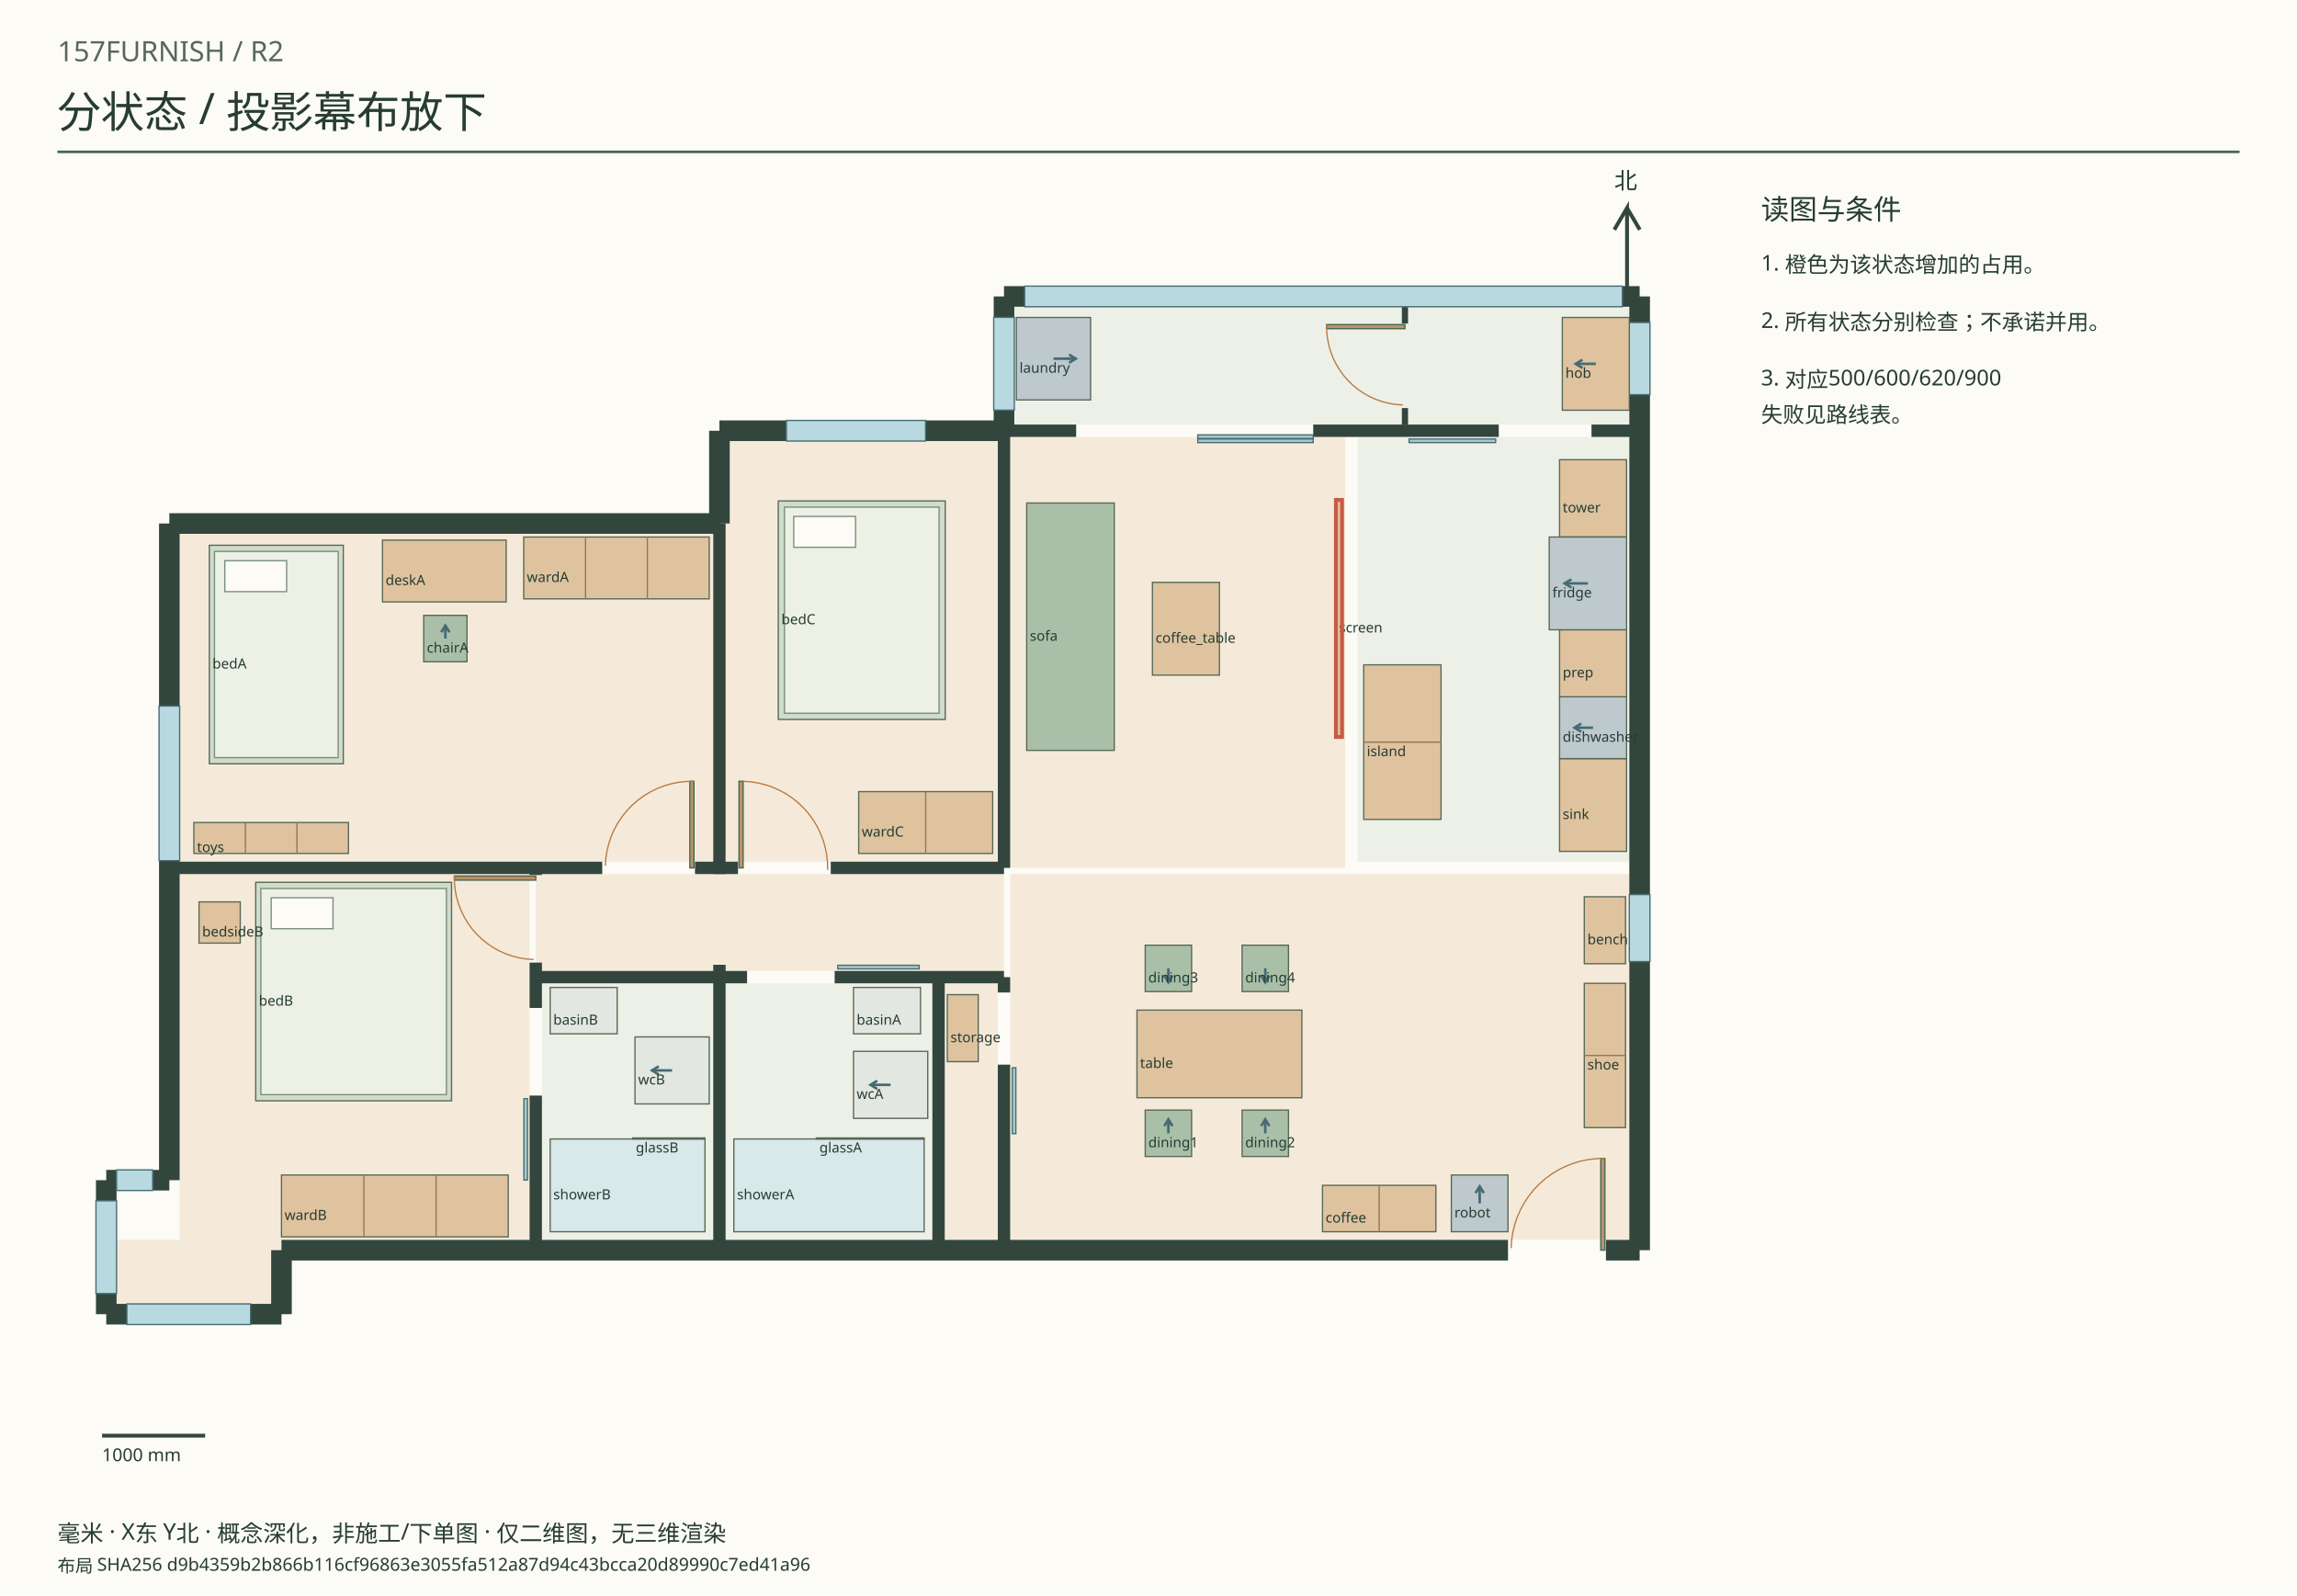
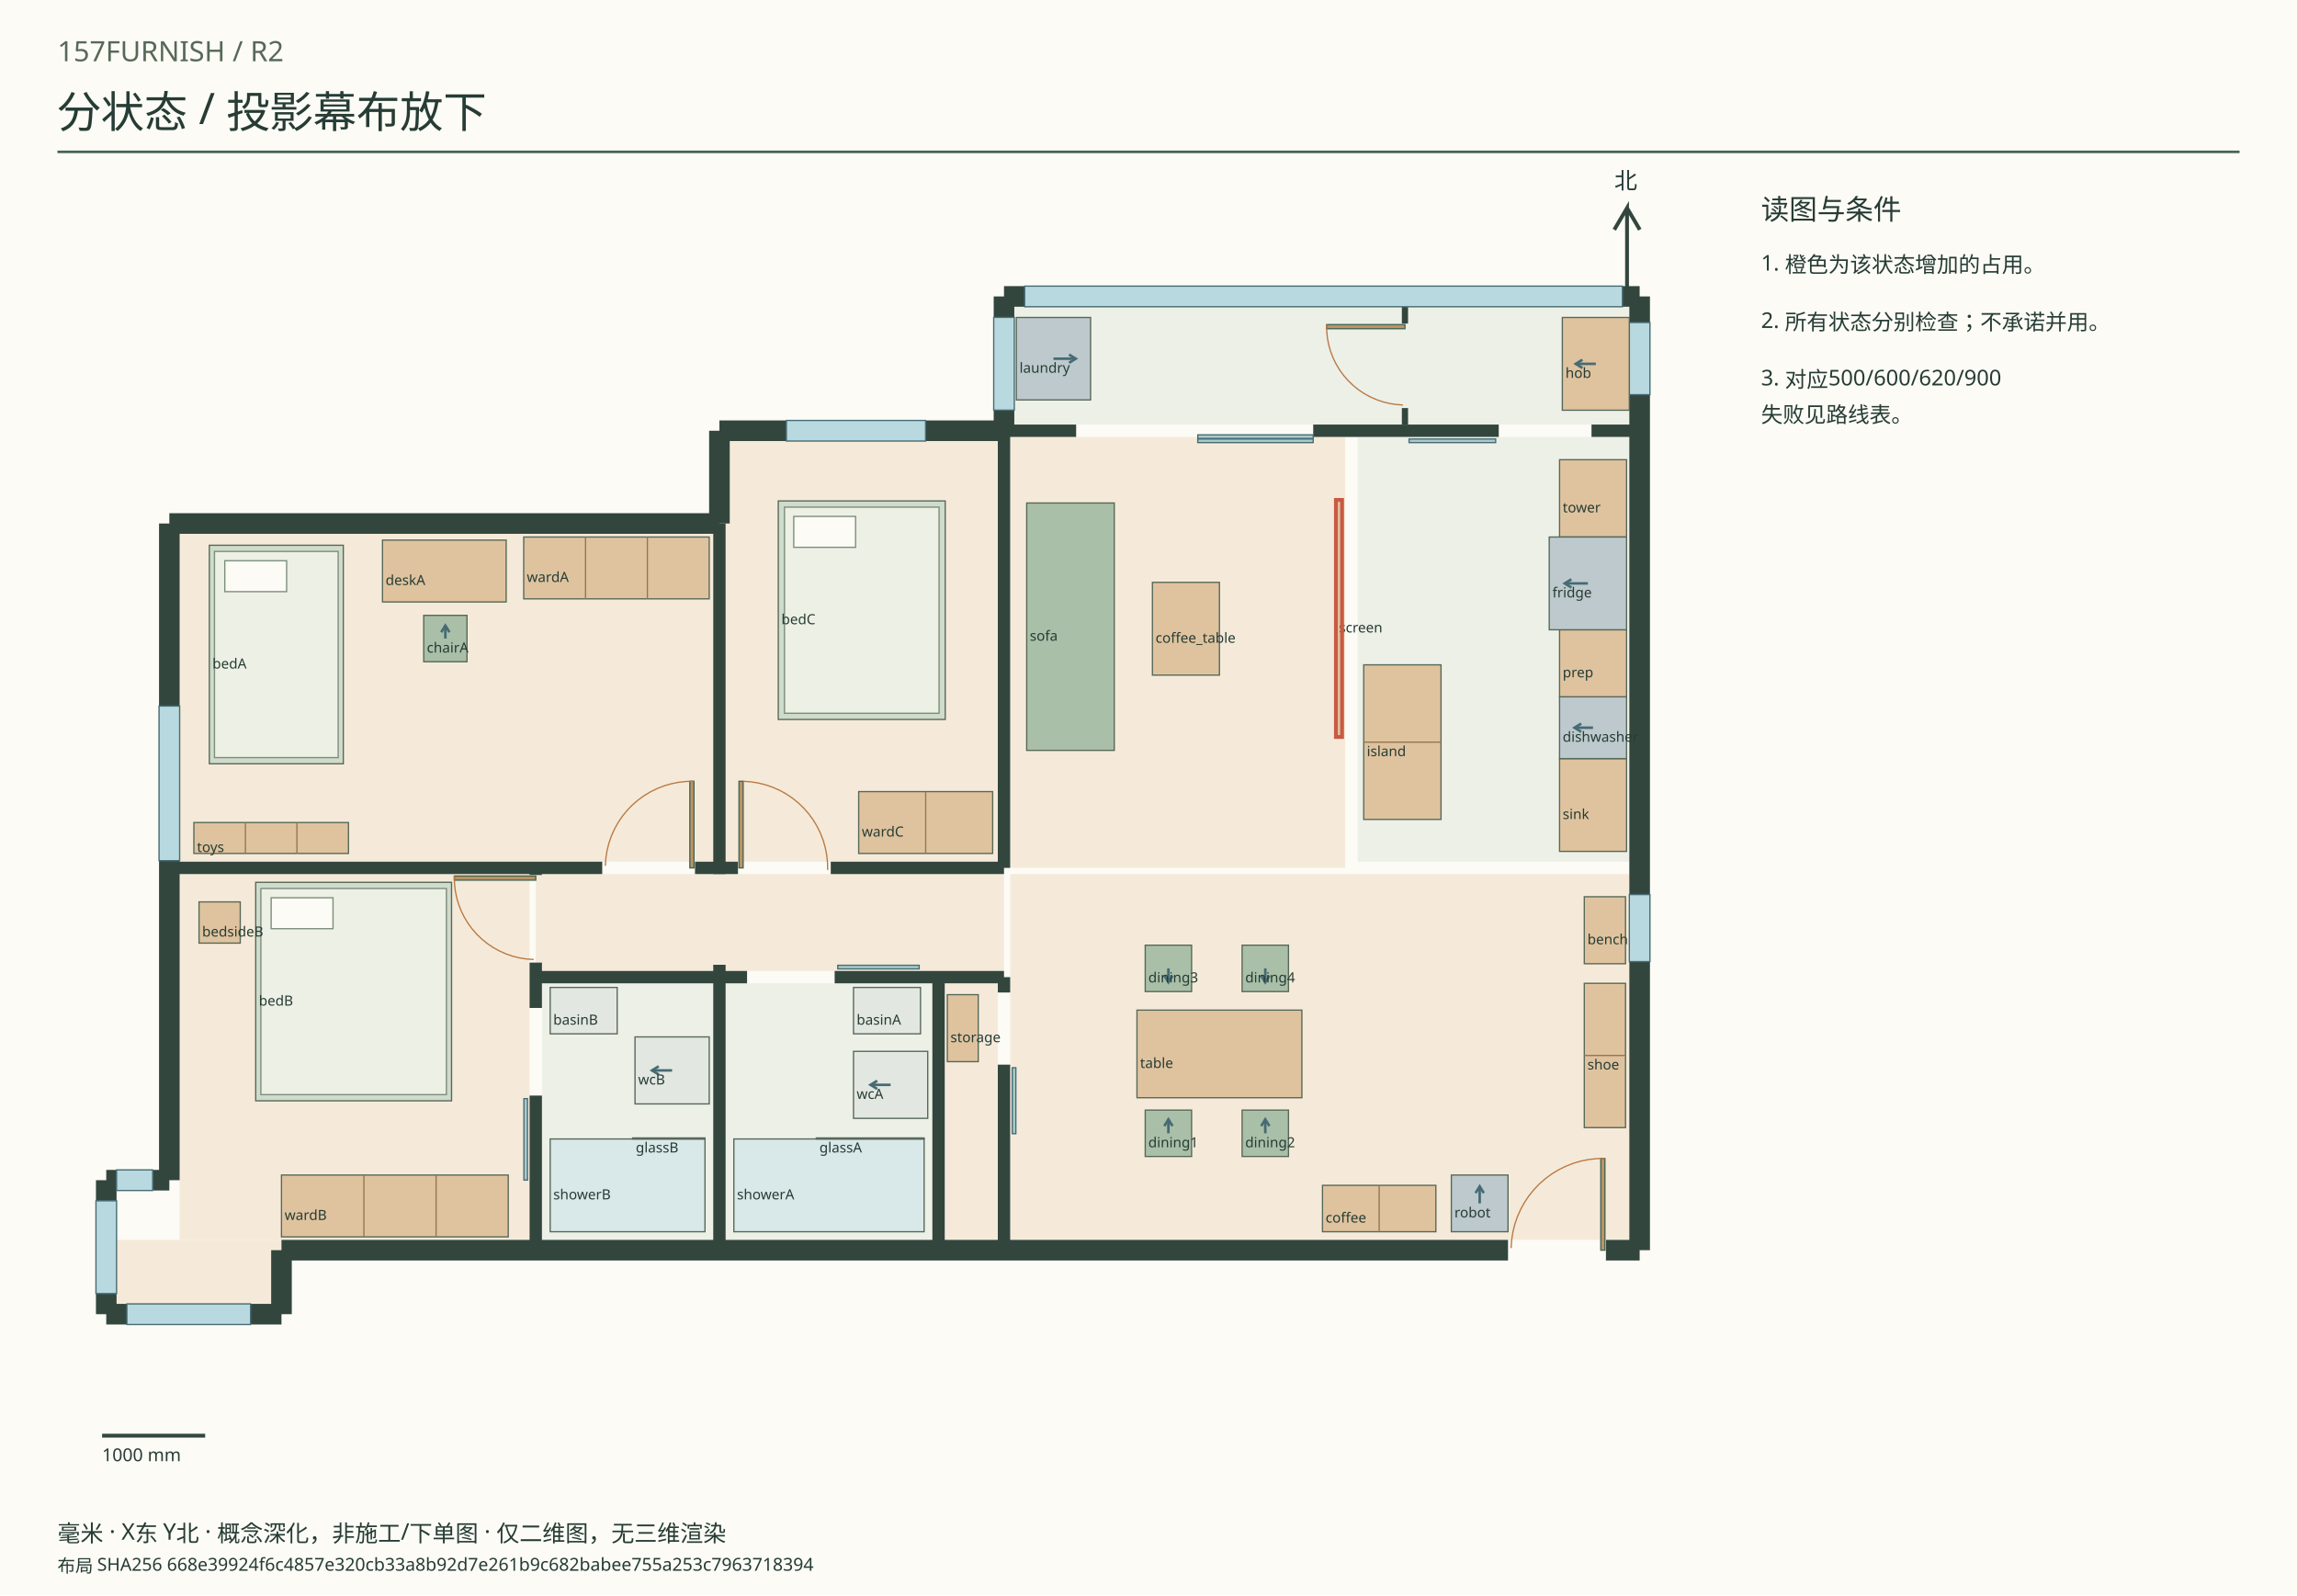
- <svg xmlns="http://www.w3.org/2000/svg" width="1800" height="1250" viewBox="0 0 1800 1250" data-revision="R2" data-layout-sha256="d9b4359b2b866b116cf96863e3055fa512a87d94c43bcca20d89990c7ed41a96">
+ <svg xmlns="http://www.w3.org/2000/svg" width="1800" height="1250" viewBox="0 0 1800 1250" data-revision="R2" data-layout-sha256="668e39924f6c4857e320cb33a8b92d7e261b9c682babee755a253c7963718394">
  <rect x="0" y="0" width="1800" height="1250" fill="#fcfbf6" stroke="none" stroke-width="1" />
  <text x="45.000" y="48.000" font-size="22" fill="#576858" font-family="Microsoft YaHei, sans-serif">157FURNISH  /  R2</text>
  <text x="45.000" y="100.000" font-size="34" fill="#263c34" font-family="Microsoft YaHei, sans-serif">分状态 / 投影幕布放下</text>
  <polyline points="45.000,119.000 1755.000,119.000" fill="none" stroke="#456653" stroke-width="2" />
  <text x="45.000" y="1208.000" font-size="18" fill="#263c34" font-family="Microsoft YaHei, sans-serif">毫米 · X东 Y北 · 概念深化，非施工/下单图 · 仅二维图，无三维渲染</text>
-   <text x="45.000" y="1232.000" font-size="14" fill="#263c34" font-family="Microsoft YaHei, sans-serif">布局 SHA256 d9b4359b2b866b116cf96863e3055fa512a87d94c43bcca20d89990c7ed41a96</text>
+   <text x="45.000" y="1232.000" font-size="14" fill="#263c34" font-family="Microsoft YaHei, sans-serif">布局 SHA256 668e39924f6c4857e320cb33a8b92d7e261b9c682babee755a253c7963718394</text>
  <text x="1380.000" y="172.000" font-size="22" fill="#263c34" font-family="Microsoft YaHei, sans-serif">读图与条件</text>
  <text x="1380.000" y="212.000" font-size="17" fill="#263c34" font-family="Microsoft YaHei, sans-serif">1. 橙色为该状态增加的占用。</text>
  <text x="1380.000" y="257.000" font-size="17" fill="#263c34" font-family="Microsoft YaHei, sans-serif">2. 所有状态分别检查；不承诺并用。</text>
  <text x="1380.000" y="302.000" font-size="17" fill="#263c34" font-family="Microsoft YaHei, sans-serif">3. 对应500/600/620/900</text>
  <text x="1380.000" y="331.000" font-size="17" fill="#263c34" font-family="Microsoft YaHei, sans-serif">失败见路线表。</text>
  <defs>
    <clipPath id="planClip">
      <rect x="50" y="145" width="1280" height="970" />
    </clipPath>
  </defs>
  <g clip-path="url(#planClip)">
    <rect x="140.777" y="418.304" width="418.142" height="256.927" fill="#f5ead9" stroke="none" stroke-width="1" />
    <rect x="140.777" y="684.923" width="274.212" height="286.65" fill="#f5ead9" stroke="none" stroke-width="1" />
    <rect x="83.269" y="971.573" width="137.308" height="58.235" fill="#f5ead9" stroke="none" stroke-width="1" />
    <rect x="568.611" y="345.611" width="213.311" height="329.619" fill="#f5ead9" stroke="none" stroke-width="1" />
    <rect x="419.835" y="684.923" width="366.935" height="75.923" fill="#f5ead9" stroke="none" stroke-width="1" />
    <rect x="424.681" y="770.538" width="134.238" height="201.035" fill="#edf0e7" stroke="none" stroke-width="1" />
    <rect x="568.611" y="770.538" width="162.023" height="201.035" fill="#edf0e7" stroke="none" stroke-width="1" />
    <rect x="740.327" y="770.538" width="41.596" height="201.035" fill="#f5ead9" stroke="none" stroke-width="1" />
    <rect x="791.615" y="684.923" width="485.181" height="286.65" fill="#f5ead9" stroke="none" stroke-width="1" />
    <rect x="791.615" y="342.381" width="262.581" height="337.696" fill="#f5ead9" stroke="none" stroke-width="1" />
    <rect x="1063.889" y="342.381" width="212.908" height="332.85" fill="#edf0e7" stroke="none" stroke-width="1" />
    <rect x="794.846" y="240.369" width="481.95" height="92.319" fill="#edf0e7" stroke="none" stroke-width="1" />
    <rect x="83.269" y="1021.731" width="16.154" height="16.154" fill="#33463e" stroke="none" stroke-width="1" />
    <rect x="99.423" y="1021.731" width="96.923" height="16.154" fill="#33463e" stroke="none" stroke-width="1" />
    <rect x="196.346" y="1021.731" width="24.231" height="16.154" fill="#33463e" stroke="none" stroke-width="1" />
    <rect x="212.5" y="979.65" width="16.154" height="50.158" fill="#33463e" stroke="none" stroke-width="1" />
    <rect x="220.577" y="971.573" width="961.154" height="16.154" fill="#33463e" stroke="none" stroke-width="1" />
    <rect x="1258.461" y="971.573" width="26.412" height="16.154" fill="#33463e" stroke="none" stroke-width="1" />
    <rect x="1276.796" y="753.496" width="16.154" height="226.154" fill="#33463e" stroke="none" stroke-width="1" />
    <rect x="1276.796" y="700.996" width="16.154" height="52.5" fill="#33463e" stroke="none" stroke-width="1" />
    <rect x="1276.796" y="309.265" width="16.154" height="391.731" fill="#33463e" stroke="none" stroke-width="1" />
    <rect x="1276.796" y="252.727" width="16.154" height="56.538" fill="#33463e" stroke="none" stroke-width="1" />
    <rect x="1276.796" y="232.292" width="16.154" height="20.435" fill="#33463e" stroke="none" stroke-width="1" />
    <rect x="786.769" y="224.215" width="16.154" height="16.154" fill="#33463e" stroke="none" stroke-width="1" />
    <rect x="802.923" y="224.215" width="468.462" height="16.154" fill="#33463e" stroke="none" stroke-width="1" />
    <rect x="1271.385" y="224.215" width="13.489" height="16.154" fill="#33463e" stroke="none" stroke-width="1" />
    <rect x="778.692" y="321.381" width="16.154" height="16.154" fill="#33463e" stroke="none" stroke-width="1" />
    <rect x="778.692" y="248.689" width="16.154" height="72.692" fill="#33463e" stroke="none" stroke-width="1" />
    <rect x="778.692" y="232.292" width="16.154" height="16.396" fill="#33463e" stroke="none" stroke-width="1" />
    <rect x="563.765" y="329.458" width="52.5" height="16.154" fill="#33463e" stroke="none" stroke-width="1" />
    <rect x="616.265" y="329.458" width="109.038" height="16.154" fill="#33463e" stroke="none" stroke-width="1" />
    <rect x="725.304" y="329.458" width="61.465" height="16.154" fill="#33463e" stroke="none" stroke-width="1" />
    <rect x="555.688" y="337.535" width="16.154" height="72.692" fill="#33463e" stroke="none" stroke-width="1" />
    <rect x="132.7" y="402.15" width="431.065" height="16.154" fill="#33463e" stroke="none" stroke-width="1" />
    <rect x="124.623" y="674.423" width="16.154" height="250.385" fill="#33463e" stroke="none" stroke-width="1" />
    <rect x="124.623" y="553.269" width="16.154" height="121.154" fill="#33463e" stroke="none" stroke-width="1" />
    <rect x="124.623" y="410.227" width="16.154" height="143.042" fill="#33463e" stroke="none" stroke-width="1" />
    <rect x="83.269" y="916.731" width="8.077" height="16.154" fill="#33463e" stroke="none" stroke-width="1" />
    <rect x="91.346" y="916.731" width="28.269" height="16.154" fill="#33463e" stroke="none" stroke-width="1" />
    <rect x="119.615" y="916.731" width="13.085" height="16.154" fill="#33463e" stroke="none" stroke-width="1" />
    <rect x="75.192" y="1013.654" width="16.154" height="16.154" fill="#33463e" stroke="none" stroke-width="1" />
    <rect x="75.192" y="940.962" width="16.154" height="72.692" fill="#33463e" stroke="none" stroke-width="1" />
    <rect x="75.192" y="924.808" width="16.154" height="16.154" fill="#33463e" stroke="none" stroke-width="1" />
    <rect x="132.7" y="675.231" width="339.231" height="9.692" fill="#33463e" stroke="none" stroke-width="1" />
    <rect x="544.623" y="675.231" width="19.142" height="9.692" fill="#33463e" stroke="none" stroke-width="1" />
    <rect x="414.988" y="858.496" width="9.692" height="121.154" fill="#33463e" stroke="none" stroke-width="1" />
    <rect x="414.988" y="754.304" width="9.692" height="35.538" fill="#33463e" stroke="none" stroke-width="1" />
    <rect x="414.988" y="680.077" width="9.692" height="5.573" fill="#33463e" stroke="none" stroke-width="1" />
    <rect x="558.919" y="756" width="9.692" height="9.692" fill="#33463e" stroke="none" stroke-width="1" />
    <rect x="558.919" y="410.227" width="9.692" height="274.696" fill="#33463e" stroke="none" stroke-width="1" />
    <rect x="563.765" y="675.231" width="14.539" height="9.692" fill="#33463e" stroke="none" stroke-width="1" />
    <rect x="650.996" y="675.231" width="135.773" height="9.692" fill="#33463e" stroke="none" stroke-width="1" />
    <rect x="781.923" y="337.535" width="9.692" height="342.542" fill="#33463e" stroke="none" stroke-width="1" />
    <rect x="419.835" y="760.846" width="165.577" height="9.692" fill="#33463e" stroke="none" stroke-width="1" />
    <rect x="654.065" y="760.846" width="132.704" height="9.692" fill="#33463e" stroke="none" stroke-width="1" />
    <rect x="558.919" y="765.692" width="9.692" height="213.958" fill="#33463e" stroke="none" stroke-width="1" />
    <rect x="730.635" y="765.692" width="9.692" height="213.958" fill="#33463e" stroke="none" stroke-width="1" />
    <rect x="781.923" y="834.265" width="9.692" height="145.385" fill="#33463e" stroke="none" stroke-width="1" />
    <rect x="781.923" y="765.692" width="9.692" height="12.035" fill="#33463e" stroke="none" stroke-width="1" />
    <rect x="786.769" y="332.688" width="56.538" height="9.692" fill="#33463e" stroke="none" stroke-width="1" />
    <rect x="1029.077" y="332.688" width="145.385" height="9.692" fill="#33463e" stroke="none" stroke-width="1" />
    <rect x="1247.154" y="332.688" width="37.719" height="9.692" fill="#33463e" stroke="none" stroke-width="1" />
    <rect x="1098.539" y="319.765" width="4.846" height="12.923" fill="#33463e" stroke="none" stroke-width="1" />
    <rect x="1098.539" y="240.369" width="4.846" height="13.165" fill="#33463e" stroke="none" stroke-width="1" />
    <rect x="99.423" y="1021.731" width="96.923" height="16.154" fill="#b8d9df" stroke="#466b74" stroke-width="1" />
    <polygon points="1257.654,979.650 1257.654,907.765 1254.423,907.765 1254.423,979.650" fill="#be9364" stroke="#456653" />
    <polyline points="1184.154,978.035 1184.568,971.776 1185.526,965.577 1187.021,959.485 1189.042,953.546 1191.572,947.806 1194.592,942.309 1198.081,937.095 1202.010,932.206 1206.351,927.678 1211.069,923.545 1216.130,919.839 1221.495,916.588 1227.123,913.818 1232.970,911.548 1238.994,909.797 1245.147,908.577 1251.383,907.898 1257.654,907.765" fill="none" stroke="#b87943" stroke-width="1" />
    <rect x="1276.796" y="700.996" width="16.154" height="52.5" fill="#b8d9df" stroke="#466b74" stroke-width="1" />
    <rect x="1276.796" y="252.727" width="16.154" height="56.538" fill="#b8d9df" stroke="#466b74" stroke-width="1" />
    <rect x="802.923" y="224.215" width="468.462" height="16.154" fill="#b8d9df" stroke="#466b74" stroke-width="1" />
    <rect x="778.692" y="248.689" width="16.154" height="72.692" fill="#b8d9df" stroke="#466b74" stroke-width="1" />
    <rect x="616.265" y="329.458" width="109.038" height="16.154" fill="#b8d9df" stroke="#466b74" stroke-width="1" />
    <rect x="124.623" y="553.269" width="16.154" height="121.154" fill="#b8d9df" stroke="#466b74" stroke-width="1" />
    <rect x="91.346" y="916.731" width="28.269" height="16.154" fill="#b8d9df" stroke="#466b74" stroke-width="1" />
    <rect x="75.192" y="940.962" width="16.154" height="72.692" fill="#b8d9df" stroke="#466b74" stroke-width="1" />
    <polygon points="543.815,680.077 543.815,612.231 540.585,612.231 540.585,680.077" fill="#be9364" stroke="#456653" />
    <polyline points="474.354,678.462 474.753,672.555 475.665,666.705 477.084,660.957 478.998,655.354 481.393,649.940 484.251,644.755 487.550,639.839 491.265,635.229 495.368,630.960 499.827,627.065 504.608,623.574 509.676,620.513 514.991,617.905 520.513,615.770 526.200,614.124 532.009,612.981 537.896,612.348 543.815,612.231" fill="none" stroke="#b87943" stroke-width="1" />
    <rect x="410.546" y="860.919" width="2.827" height="63.808" fill="#aac9c9" stroke="#466b74" stroke-width="1" />
    <polygon points="419.835,686.458 356.027,686.458 356.027,689.688 419.835,689.688" fill="#be9364" stroke="#456653" />
    <polyline points="418.219,751.881 412.664,751.497 407.164,750.631 401.760,749.288 396.493,747.480 391.404,745.220 386.532,742.524 381.913,739.415 377.582,735.914 373.574,732.050 369.917,727.850 366.640,723.348 363.768,718.578 361.323,713.575 359.323,708.379 357.783,703.027 356.716,697.562 356.129,692.025 356.027,686.458" fill="none" stroke="#b87943" stroke-width="1" />
    <polygon points="582.342,680.077 582.342,612.231 579.112,612.231 579.112,680.077" fill="#be9364" stroke="#456653" />
    <polyline points="648.573,681.692 648.456,675.773 647.823,669.886 646.679,664.077 645.034,658.390 642.899,652.868 640.291,647.553 637.230,642.485 633.738,637.704 629.844,633.245 625.575,629.142 620.965,625.427 616.049,622.128 610.864,619.270 605.450,616.875 599.847,614.961 594.099,613.542 588.249,612.630 582.342,612.231" fill="none" stroke="#b87943" stroke-width="1" />
    <rect x="656.489" y="756.404" width="63.808" height="2.827" fill="#aac9c9" stroke="#466b74" stroke-width="1" />
    <rect x="793.231" y="836.688" width="2.827" height="51.692" fill="#aac9c9" stroke="#466b74" stroke-width="1" />
    <rect x="938.615" y="343.996" width="90.462" height="2.827" fill="#aac9c9" stroke="#466b74" stroke-width="1" />
    <rect x="938.615" y="340.765" width="90.462" height="2.827" fill="#aac9c9" stroke="#466b74" stroke-width="1" />
    <rect x="1104.192" y="343.996" width="67.846" height="2.827" fill="#aac9c9" stroke="#466b74" stroke-width="1" />
    <polygon points="1100.962,254.342 1039.577,254.342 1039.577,257.573 1100.962,257.573" fill="#be9364" stroke="#456653" />
    <polyline points="1099.346,317.342 1094.002,316.968 1088.711,316.129 1083.514,314.833 1078.449,313.088 1073.555,310.908 1068.870,308.311 1064.430,305.314 1060.267,301.943 1056.414,298.221 1052.900,294.178 1049.752,289.843 1046.993,285.251 1044.645,280.436 1042.726,275.435 1041.250,270.285 1040.229,265.026 1039.670,259.698 1039.577,254.342" fill="none" stroke="#b87943" stroke-width="1" />
    <rect x="200.385" y="691.385" width="153.462" height="171.231" fill="#cfdbcb" stroke="#576858" stroke-width="1" data-object="bedB" data-mm="1550,2170,1900,2120" data-transform="55.0,201.9230769230769,0.08076923076923077,-250,10350" />
    <rect x="204.423" y="696.231" width="145.385" height="161.538" fill="#edf0e4" stroke="#7b8d7b" stroke-width="1" />
    <rect x="212.5" y="703.5" width="48.462" height="24.231" fill="#fcfbf6" stroke="#7b8d7b" stroke-width="1" />
    <text x="202.808" y="788.000" font-size="11" fill="#263c34" font-family="Microsoft YaHei, sans-serif">bedB</text>
    <rect x="220.577" y="920.769" width="177.692" height="48.462" fill="#dfc39f" stroke="#576858" stroke-width="1" data-object="wardB" data-mm="1800,850,2200,600" data-transform="55.0,201.9230769230769,0.08076923076923077,-250,10350" />
    <polyline points="285.192,969.231 285.192,920.769" fill="none" stroke="#94774e" stroke-width="1" />
    <polyline points="341.731,969.231 341.731,920.769" fill="none" stroke="#94774e" stroke-width="1" />
    <text x="223.000" y="956.000" font-size="11" fill="#263c34" font-family="Microsoft YaHei, sans-serif">wardB</text>
    <rect x="155.962" y="706.731" width="32.308" height="32.308" fill="#dfc39f" stroke="#576858" stroke-width="1" data-object="bedsideB" data-mm="1000,3700,400,400" data-transform="55.0,201.9230769230769,0.08076923076923077,-250,10350" />
    <text x="158.385" y="733.885" font-size="11" fill="#263c34" font-family="Microsoft YaHei, sans-serif">bedsideB</text>
    <rect x="164.038" y="427.269" width="105" height="171.231" fill="#cfdbcb" stroke="#576858" stroke-width="1" data-object="bedA" data-mm="1100,5440,1300,2120" data-transform="55.0,201.9230769230769,0.08076923076923077,-250,10350" />
    <rect x="168.077" y="432.115" width="96.923" height="161.538" fill="#edf0e4" stroke="#7b8d7b" stroke-width="1" />
    <rect x="176.154" y="439.385" width="48.462" height="24.231" fill="#fcfbf6" stroke="#7b8d7b" stroke-width="1" />
    <text x="166.462" y="523.885" font-size="11" fill="#263c34" font-family="Microsoft YaHei, sans-serif">bedA</text>
    <rect x="410.385" y="420.808" width="145.385" height="48.462" fill="#dfc39f" stroke="#576858" stroke-width="1" data-object="wardA" data-mm="4150,7040,1800,600" data-transform="55.0,201.9230769230769,0.08076923076923077,-250,10350" />
    <polyline points="458.846,469.269 458.846,420.808" fill="none" stroke="#94774e" stroke-width="1" />
    <polyline points="507.308,469.269 507.308,420.808" fill="none" stroke="#94774e" stroke-width="1" />
    <text x="412.808" y="456.038" font-size="11" fill="#263c34" font-family="Microsoft YaHei, sans-serif">wardA</text>
    <rect x="299.731" y="423.231" width="96.923" height="48.462" fill="#dfc39f" stroke="#576858" stroke-width="1" data-object="deskA" data-mm="2780,7010,1200,600" data-transform="55.0,201.9230769230769,0.08076923076923077,-250,10350" />
    <text x="302.154" y="458.462" font-size="11" fill="#263c34" font-family="Microsoft YaHei, sans-serif">deskA</text>
    <rect x="332.038" y="482.192" width="33.923" height="36.346" fill="#a9bfa8" stroke="#576858" stroke-width="1" data-object="chairA" data-mm="3180,6430,420,450" data-transform="55.0,201.9230769230769,0.08076923076923077,-250,10350" />
    <polyline points="349.000,500.365 349.000,490.188" fill="none" stroke="#466b74" stroke-width="2" />
    <polyline points="345.769,495.438 349.000,490.188 352.231,495.438" fill="none" stroke="#466b74" stroke-width="2" />
    <text x="334.462" y="511.365" font-size="11" fill="#263c34" font-family="Microsoft YaHei, sans-serif">chairA</text>
    <rect x="151.923" y="644.538" width="121.154" height="24.231" fill="#dfc39f" stroke="#576858" stroke-width="1" data-object="toys" data-mm="950,4570,1500,300" data-transform="55.0,201.9230769230769,0.08076923076923077,-250,10350" />
    <polyline points="192.308,668.769 192.308,644.538" fill="none" stroke="#94774e" stroke-width="1" />
    <polyline points="232.692,668.769 232.692,644.538" fill="none" stroke="#94774e" stroke-width="1" />
    <text x="154.346" y="667.654" font-size="11" fill="#263c34" font-family="Microsoft YaHei, sans-serif">toys</text>
    <rect x="609.885" y="392.538" width="130.846" height="171.231" fill="#cfdbcb" stroke="#576858" stroke-width="1" data-object="bedC" data-mm="6620,5870,1620,2120" data-transform="55.0,201.9230769230769,0.08076923076923077,-250,10350" />
    <rect x="614.731" y="397.385" width="121.154" height="161.538" fill="#edf0e4" stroke="#7b8d7b" stroke-width="1" />
    <rect x="622" y="404.654" width="48.462" height="24.231" fill="#fcfbf6" stroke="#7b8d7b" stroke-width="1" />
    <text x="612.308" y="489.154" font-size="11" fill="#263c34" font-family="Microsoft YaHei, sans-serif">bedC</text>
    <rect x="672.885" y="620.308" width="105" height="48.462" fill="#dfc39f" stroke="#576858" stroke-width="1" data-object="wardC" data-mm="7400,4570,1300,600" data-transform="55.0,201.9230769230769,0.08076923076923077,-250,10350" />
    <polyline points="725.385,668.769 725.385,620.308" fill="none" stroke="#94774e" stroke-width="1" />
    <text x="675.308" y="655.538" font-size="11" fill="#263c34" font-family="Microsoft YaHei, sans-serif">wardC</text>
    <rect x="804.538" y="394.154" width="68.654" height="193.846" fill="#a9bfa8" stroke="#576858" stroke-width="1" data-object="sofa" data-mm="9030,5570,850,2400" data-transform="55.0,201.9230769230769,0.08076923076923077,-250,10350" />
    <text x="806.962" y="502.077" font-size="11" fill="#263c34" font-family="Microsoft YaHei, sans-serif">sofa</text>
    <rect x="903.077" y="456.346" width="52.5" height="72.692" fill="#dfc39f" stroke="#576858" stroke-width="1" data-object="coffee_table" data-mm="10250,6300,650,900" data-transform="55.0,201.9230769230769,0.08076923076923077,-250,10350" />
    <text x="905.500" y="503.692" font-size="11" fill="#263c34" font-family="Microsoft YaHei, sans-serif">coffee_table</text>
    <rect x="1046.846" y="391.731" width="4.846" height="185.769" fill="#dfc39f" stroke="#576858" stroke-width="1" data-object="screen" data-mm="12030,5700,60,2300" data-transform="55.0,201.9230769230769,0.08076923076923077,-250,10350" />
    <text x="1049.269" y="495.615" font-size="11" fill="#263c34" font-family="Microsoft YaHei, sans-serif">screen</text>
    <rect x="1068.654" y="520.962" width="60.577" height="121.154" fill="#dfc39f" stroke="#576858" stroke-width="1" data-object="island" data-mm="12300,4900,750,1500" data-transform="55.0,201.9230769230769,0.08076923076923077,-250,10350" />
    <polyline points="1068.654,581.538 1129.231,581.538" fill="none" stroke="#94774e" stroke-width="1" />
    <text x="1071.077" y="592.538" font-size="11" fill="#263c34" font-family="Microsoft YaHei, sans-serif">island</text>
    <rect x="890.962" y="791.538" width="129.231" height="68.654" fill="#dfc39f" stroke="#576858" stroke-width="1" data-object="table" data-mm="10100,2200,1600,850" data-transform="55.0,201.9230769230769,0.08076923076923077,-250,10350" />
    <text x="893.385" y="836.865" font-size="11" fill="#263c34" font-family="Microsoft YaHei, sans-serif">table</text>
    <rect x="897.423" y="869.885" width="36.346" height="36.346" fill="#a9bfa8" stroke="#576858" stroke-width="1" data-object="dining1" data-mm="10180,1630,450,450" data-transform="55.0,201.9230769230769,0.08076923076923077,-250,10350" />
    <polyline points="915.596,888.058 915.596,877.154" fill="none" stroke="#466b74" stroke-width="2" />
    <polyline points="912.365,882.404 915.596,877.154 918.827,882.404" fill="none" stroke="#466b74" stroke-width="2" />
    <text x="899.846" y="899.058" font-size="11" fill="#263c34" font-family="Microsoft YaHei, sans-serif">dining1</text>
    <rect x="973.346" y="869.885" width="36.346" height="36.346" fill="#a9bfa8" stroke="#576858" stroke-width="1" data-object="dining2" data-mm="11120,1630,450,450" data-transform="55.0,201.9230769230769,0.08076923076923077,-250,10350" />
    <polyline points="991.519,888.058 991.519,877.154" fill="none" stroke="#466b74" stroke-width="2" />
    <polyline points="988.288,882.404 991.519,877.154 994.750,882.404" fill="none" stroke="#466b74" stroke-width="2" />
    <text x="975.769" y="899.058" font-size="11" fill="#263c34" font-family="Microsoft YaHei, sans-serif">dining2</text>
    <rect x="897.423" y="740.654" width="36.346" height="36.346" fill="#a9bfa8" stroke="#576858" stroke-width="1" data-object="dining3" data-mm="10180,3230,450,450" data-transform="55.0,201.9230769230769,0.08076923076923077,-250,10350" />
    <polyline points="915.596,758.827 915.596,769.731" fill="none" stroke="#466b74" stroke-width="2" />
    <polyline points="918.827,764.481 915.596,769.731 912.365,764.481" fill="none" stroke="#466b74" stroke-width="2" />
    <text x="899.846" y="769.827" font-size="11" fill="#263c34" font-family="Microsoft YaHei, sans-serif">dining3</text>
    <rect x="973.346" y="740.654" width="36.346" height="36.346" fill="#a9bfa8" stroke="#576858" stroke-width="1" data-object="dining4" data-mm="11120,3230,450,450" data-transform="55.0,201.9230769230769,0.08076923076923077,-250,10350" />
    <polyline points="991.519,758.827 991.519,769.731" fill="none" stroke="#466b74" stroke-width="2" />
    <polyline points="994.750,764.481 991.519,769.731 988.288,764.481" fill="none" stroke="#466b74" stroke-width="2" />
    <text x="975.769" y="769.827" font-size="11" fill="#263c34" font-family="Microsoft YaHei, sans-serif">dining4</text>
    <rect x="1036.346" y="928.846" width="88.846" height="36.346" fill="#dfc39f" stroke="#576858" stroke-width="1" data-object="coffee" data-mm="11900,900,1100,450" data-transform="55.0,201.9230769230769,0.08076923076923077,-250,10350" />
    <polyline points="1080.769,965.192 1080.769,928.846" fill="none" stroke="#94774e" stroke-width="1" />
    <text x="1038.769" y="958.019" font-size="11" fill="#263c34" font-family="Microsoft YaHei, sans-serif">coffee</text>
    <rect x="1241.5" y="770.538" width="32.308" height="113.077" fill="#dfc39f" stroke="#576858" stroke-width="1" data-object="shoe" data-mm="14440,1910,400,1400" data-transform="55.0,201.9230769230769,0.08076923076923077,-250,10350" />
    <polyline points="1241.500,827.077 1273.808,827.077" fill="none" stroke="#94774e" stroke-width="1" />
    <text x="1243.923" y="838.077" font-size="11" fill="#263c34" font-family="Microsoft YaHei, sans-serif">shoe</text>
    <rect x="1241.5" y="702.692" width="32.308" height="52.5" fill="#dfc39f" stroke="#576858" stroke-width="1" data-object="bench" data-mm="14440,3500,400,650" data-transform="55.0,201.9230769230769,0.08076923076923077,-250,10350" />
    <text x="1243.923" y="739.942" font-size="11" fill="#263c34" font-family="Microsoft YaHei, sans-serif">bench</text>
    <rect x="742.346" y="779.423" width="24.231" height="52.5" fill="#dfc39f" stroke="#576858" stroke-width="1" data-object="storage" data-mm="8260,2550,300,650" data-transform="55.0,201.9230769230769,0.08076923076923077,-250,10350" />
    <text x="744.769" y="816.673" font-size="11" fill="#263c34" font-family="Microsoft YaHei, sans-serif">storage</text>
    <rect x="1222.115" y="594.462" width="52.5" height="72.692" fill="#dfc39f" stroke="#576858" stroke-width="1" data-object="sink" data-mm="14200,4590,650,900" data-transform="55.0,201.9230769230769,0.08076923076923077,-250,10350" />
    <text x="1224.538" y="641.808" font-size="11" fill="#263c34" font-family="Microsoft YaHei, sans-serif">sink</text>
    <rect x="1222.115" y="546" width="52.5" height="48.462" fill="#bdc9cc" stroke="#576858" stroke-width="1" data-object="dishwasher" data-mm="14200,5490,650,600" data-transform="55.0,201.9230769230769,0.08076923076923077,-250,10350" />
    <polyline points="1248.365,570.231 1233.827,570.231" fill="none" stroke="#466b74" stroke-width="2" />
    <polyline points="1239.077,573.462 1233.827,570.231 1239.077,567.000" fill="none" stroke="#466b74" stroke-width="2" />
    <text x="1224.538" y="581.231" font-size="11" fill="#263c34" font-family="Microsoft YaHei, sans-serif">dishwasher</text>
    <rect x="1222.115" y="493.5" width="52.5" height="52.5" fill="#dfc39f" stroke="#576858" stroke-width="1" data-object="prep" data-mm="14200,6090,650,650" data-transform="55.0,201.9230769230769,0.08076923076923077,-250,10350" />
    <text x="1224.538" y="530.750" font-size="11" fill="#263c34" font-family="Microsoft YaHei, sans-serif">prep</text>
    <rect x="1224.296" y="248.769" width="52.5" height="72.692" fill="#dfc39f" stroke="#576858" stroke-width="1" data-object="hob" data-mm="14227,8870,650,900" data-transform="55.0,201.9230769230769,0.08076923076923077,-250,10350" />
    <polyline points="1250.546,285.115 1234.796,285.115" fill="none" stroke="#466b74" stroke-width="2" />
    <polyline points="1240.046,288.346 1234.796,285.115 1240.046,281.885" fill="none" stroke="#466b74" stroke-width="2" />
    <text x="1226.719" y="296.115" font-size="11" fill="#263c34" font-family="Microsoft YaHei, sans-serif">hob</text>
    <rect x="1222.115" y="360.231" width="52.5" height="60.577" fill="#dfc39f" stroke="#576858" stroke-width="1" data-object="tower" data-mm="14200,7640,650,750" data-transform="55.0,201.9230769230769,0.08076923076923077,-250,10350" />
    <text x="1224.538" y="401.519" font-size="11" fill="#263c34" font-family="Microsoft YaHei, sans-serif">tower</text>
    <rect x="1214.039" y="420.808" width="60.577" height="72.692" fill="#bdc9cc" stroke="#576858" stroke-width="1" data-object="fridge" data-mm="14100,6740,750,900" data-transform="55.0,201.9230769230769,0.08076923076923077,-250,10350" />
    <polyline points="1244.327,457.154 1226.154,457.154" fill="none" stroke="#466b74" stroke-width="2" />
    <polyline points="1231.404,460.385 1226.154,457.154 1231.404,453.923" fill="none" stroke="#466b74" stroke-width="2" />
    <text x="1216.462" y="468.154" font-size="11" fill="#263c34" font-family="Microsoft YaHei, sans-serif">fridge</text>
    <rect x="796.462" y="248.769" width="58.154" height="64.615" fill="#bdc9cc" stroke="#576858" stroke-width="1" data-object="laundry" data-mm="8930,8970,720,800" data-transform="55.0,201.9230769230769,0.08076923076923077,-250,10350" />
    <polyline points="825.538,281.077 842.985,281.077" fill="none" stroke="#466b74" stroke-width="2" />
    <polyline points="837.735,277.846 842.985,281.077 837.735,284.308" fill="none" stroke="#466b74" stroke-width="2" />
    <text x="798.885" y="292.077" font-size="11" fill="#263c34" font-family="Microsoft YaHei, sans-serif">laundry</text>
    <rect x="1137.308" y="920.769" width="44.423" height="44.423" fill="#bdc9cc" stroke="#576858" stroke-width="1" data-object="robot" data-mm="13150,900,550,550" data-transform="55.0,201.9230769230769,0.08076923076923077,-250,10350" />
    <polyline points="1159.519,942.981 1159.519,929.654" fill="none" stroke="#466b74" stroke-width="2" />
    <polyline points="1156.288,934.904 1159.519,929.654 1162.750,934.904" fill="none" stroke="#466b74" stroke-width="2" />
    <text x="1139.731" y="953.981" font-size="11" fill="#263c34" font-family="Microsoft YaHei, sans-serif">robot</text>
    <rect x="431.142" y="892.5" width="121.315" height="72.692" fill="#d9e8e8" stroke="#576858" stroke-width="1" data-object="showerB" data-mm="4407,900,1502,900" data-transform="55.0,201.9230769230769,0.08076923076923077,-250,10350" />
    <text x="433.565" y="939.846" font-size="11" fill="#263c34" font-family="Microsoft YaHei, sans-serif">showerB</text>
    <rect x="497.615" y="812.538" width="58.154" height="52.5" fill="#e3e7e1" stroke="#576858" stroke-width="1" data-object="wcB" data-mm="5230,2140,720,650" data-transform="55.0,201.9230769230769,0.08076923076923077,-250,10350" />
    <polyline points="526.692,838.788 510.942,838.788" fill="none" stroke="#466b74" stroke-width="2" />
    <polyline points="516.192,842.019 510.942,838.788 516.192,835.558" fill="none" stroke="#466b74" stroke-width="2" />
    <text x="500.038" y="849.788" font-size="11" fill="#263c34" font-family="Microsoft YaHei, sans-serif">wcB</text>
    <rect x="431.142" y="773.769" width="52.5" height="36.346" fill="#e3e7e1" stroke="#576858" stroke-width="1" data-object="basinB" data-mm="4407,2820,650,450" data-transform="55.0,201.9230769230769,0.08076923076923077,-250,10350" />
    <text x="433.565" y="802.942" font-size="11" fill="#263c34" font-family="Microsoft YaHei, sans-serif">basinB</text>
    <rect x="495.758" y="891.692" width="56.7" height="0.808" fill="#c3e0e5" stroke="#576858" stroke-width="1" data-object="glassB" data-mm="5207,1800,702,10" data-transform="55.0,201.9230769230769,0.08076923076923077,-250,10350" />
    <text x="498.181" y="903.096" font-size="11" fill="#263c34" font-family="Microsoft YaHei, sans-serif">glassB</text>
    <rect x="575.073" y="892.5" width="149.1" height="72.692" fill="#d9e8e8" stroke="#576858" stroke-width="1" data-object="showerA" data-mm="6189,900,1846,900" data-transform="55.0,201.9230769230769,0.08076923076923077,-250,10350" />
    <text x="577.496" y="939.846" font-size="11" fill="#263c34" font-family="Microsoft YaHei, sans-serif">showerA</text>
    <rect x="668.846" y="823.846" width="58.154" height="52.5" fill="#e3e7e1" stroke="#576858" stroke-width="1" data-object="wcA" data-mm="7350,2000,720,650" data-transform="55.0,201.9230769230769,0.08076923076923077,-250,10350" />
    <polyline points="697.923,850.096 682.173,850.096" fill="none" stroke="#466b74" stroke-width="2" />
    <polyline points="687.423,853.327 682.173,850.096 687.423,846.865" fill="none" stroke="#466b74" stroke-width="2" />
    <text x="671.269" y="861.096" font-size="11" fill="#263c34" font-family="Microsoft YaHei, sans-serif">wcA</text>
    <rect x="668.846" y="773.769" width="52.5" height="36.346" fill="#e3e7e1" stroke="#576858" stroke-width="1" data-object="basinA" data-mm="7350,2820,650,450" data-transform="55.0,201.9230769230769,0.08076923076923077,-250,10350" />
    <text x="671.269" y="802.942" font-size="11" fill="#263c34" font-family="Microsoft YaHei, sans-serif">basinA</text>
    <rect x="639.688" y="891.692" width="84.485" height="0.808" fill="#c3e0e5" stroke="#576858" stroke-width="1" data-object="glassA" data-mm="6989,1800,1046,10" data-transform="55.0,201.9230769230769,0.08076923076923077,-250,10350" />
    <text x="642.112" y="903.096" font-size="11" fill="#263c34" font-family="Microsoft YaHei, sans-serif">glassA</text>
  </g>
  <polyline points="1275.000,225.000 1275.000,163.000 1265.000,180.000 1275.000,163.000 1285.000,180.000" fill="none" stroke="#33463e" stroke-width="3" />
  <text x="1265.000" y="148.000" font-size="18" fill="#263c34" font-family="Microsoft YaHei, sans-serif">北</text>
  <polyline points="80.000,1125.000 160.769,1125.000" fill="none" stroke="#33463e" stroke-width="3" />
  <text x="80.000" y="1145.000" font-size="14" fill="#263c34" font-family="Microsoft YaHei, sans-serif">1000 mm</text>
  <rect x="1046.846" y="391.731" width="4.846" height="185.769" fill="none" stroke="#ca5944" stroke-width="3" />
</svg>
